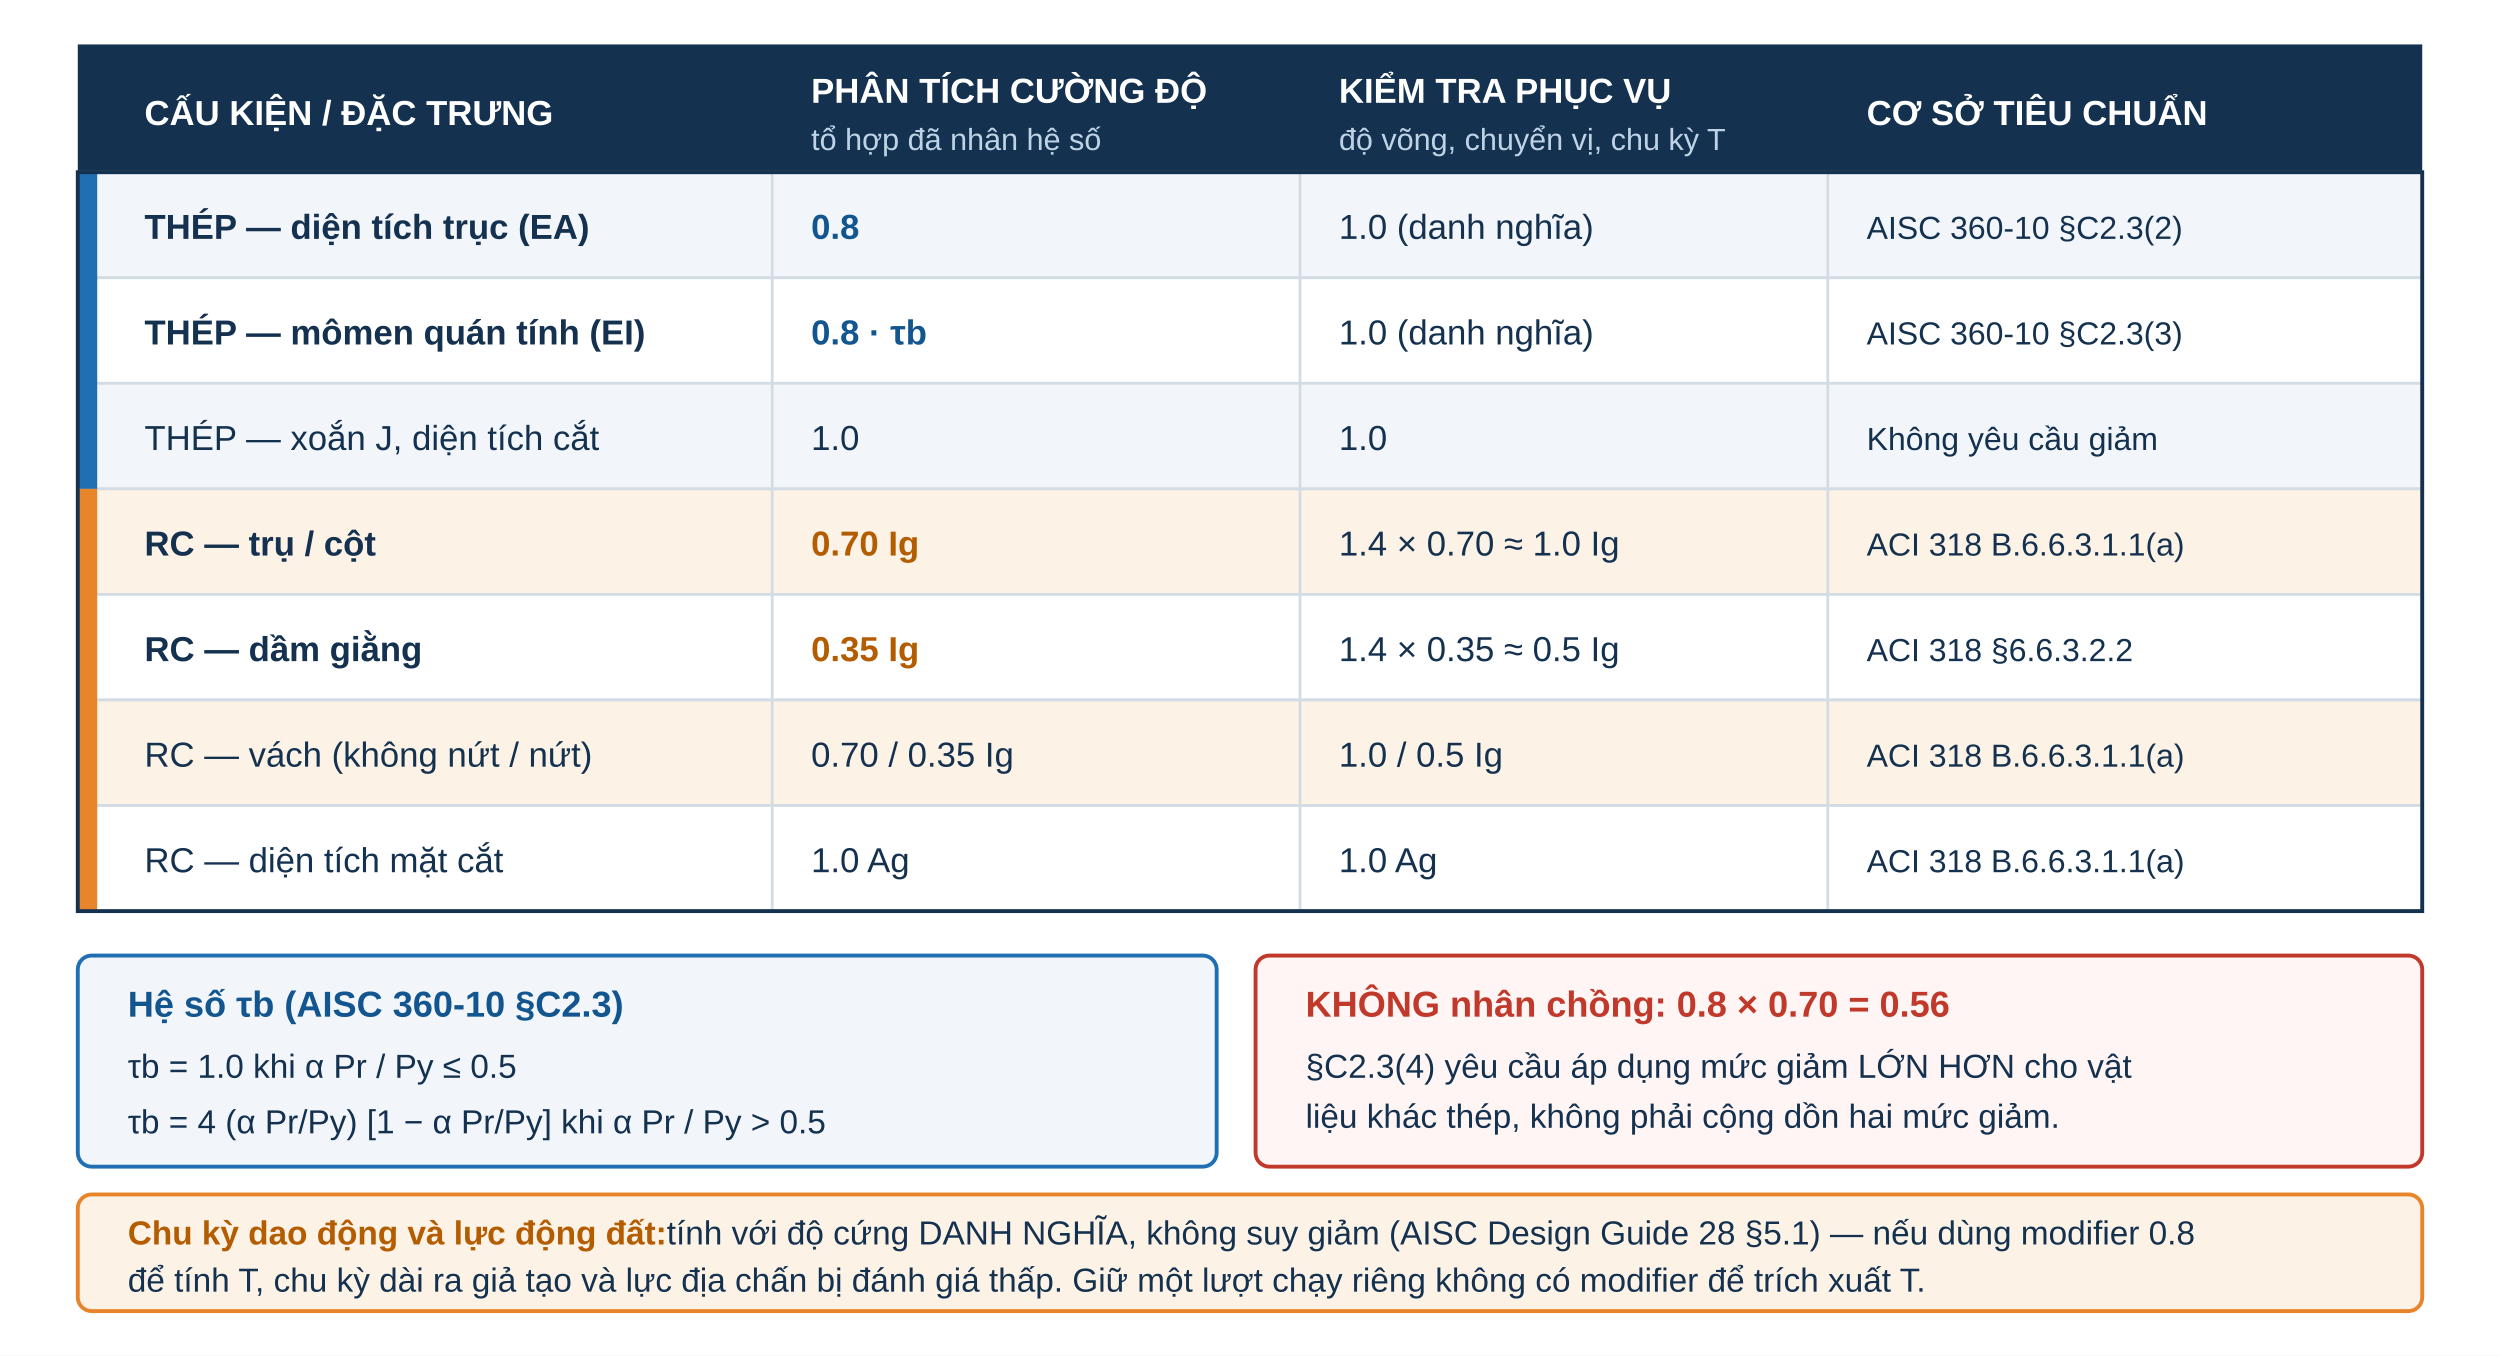
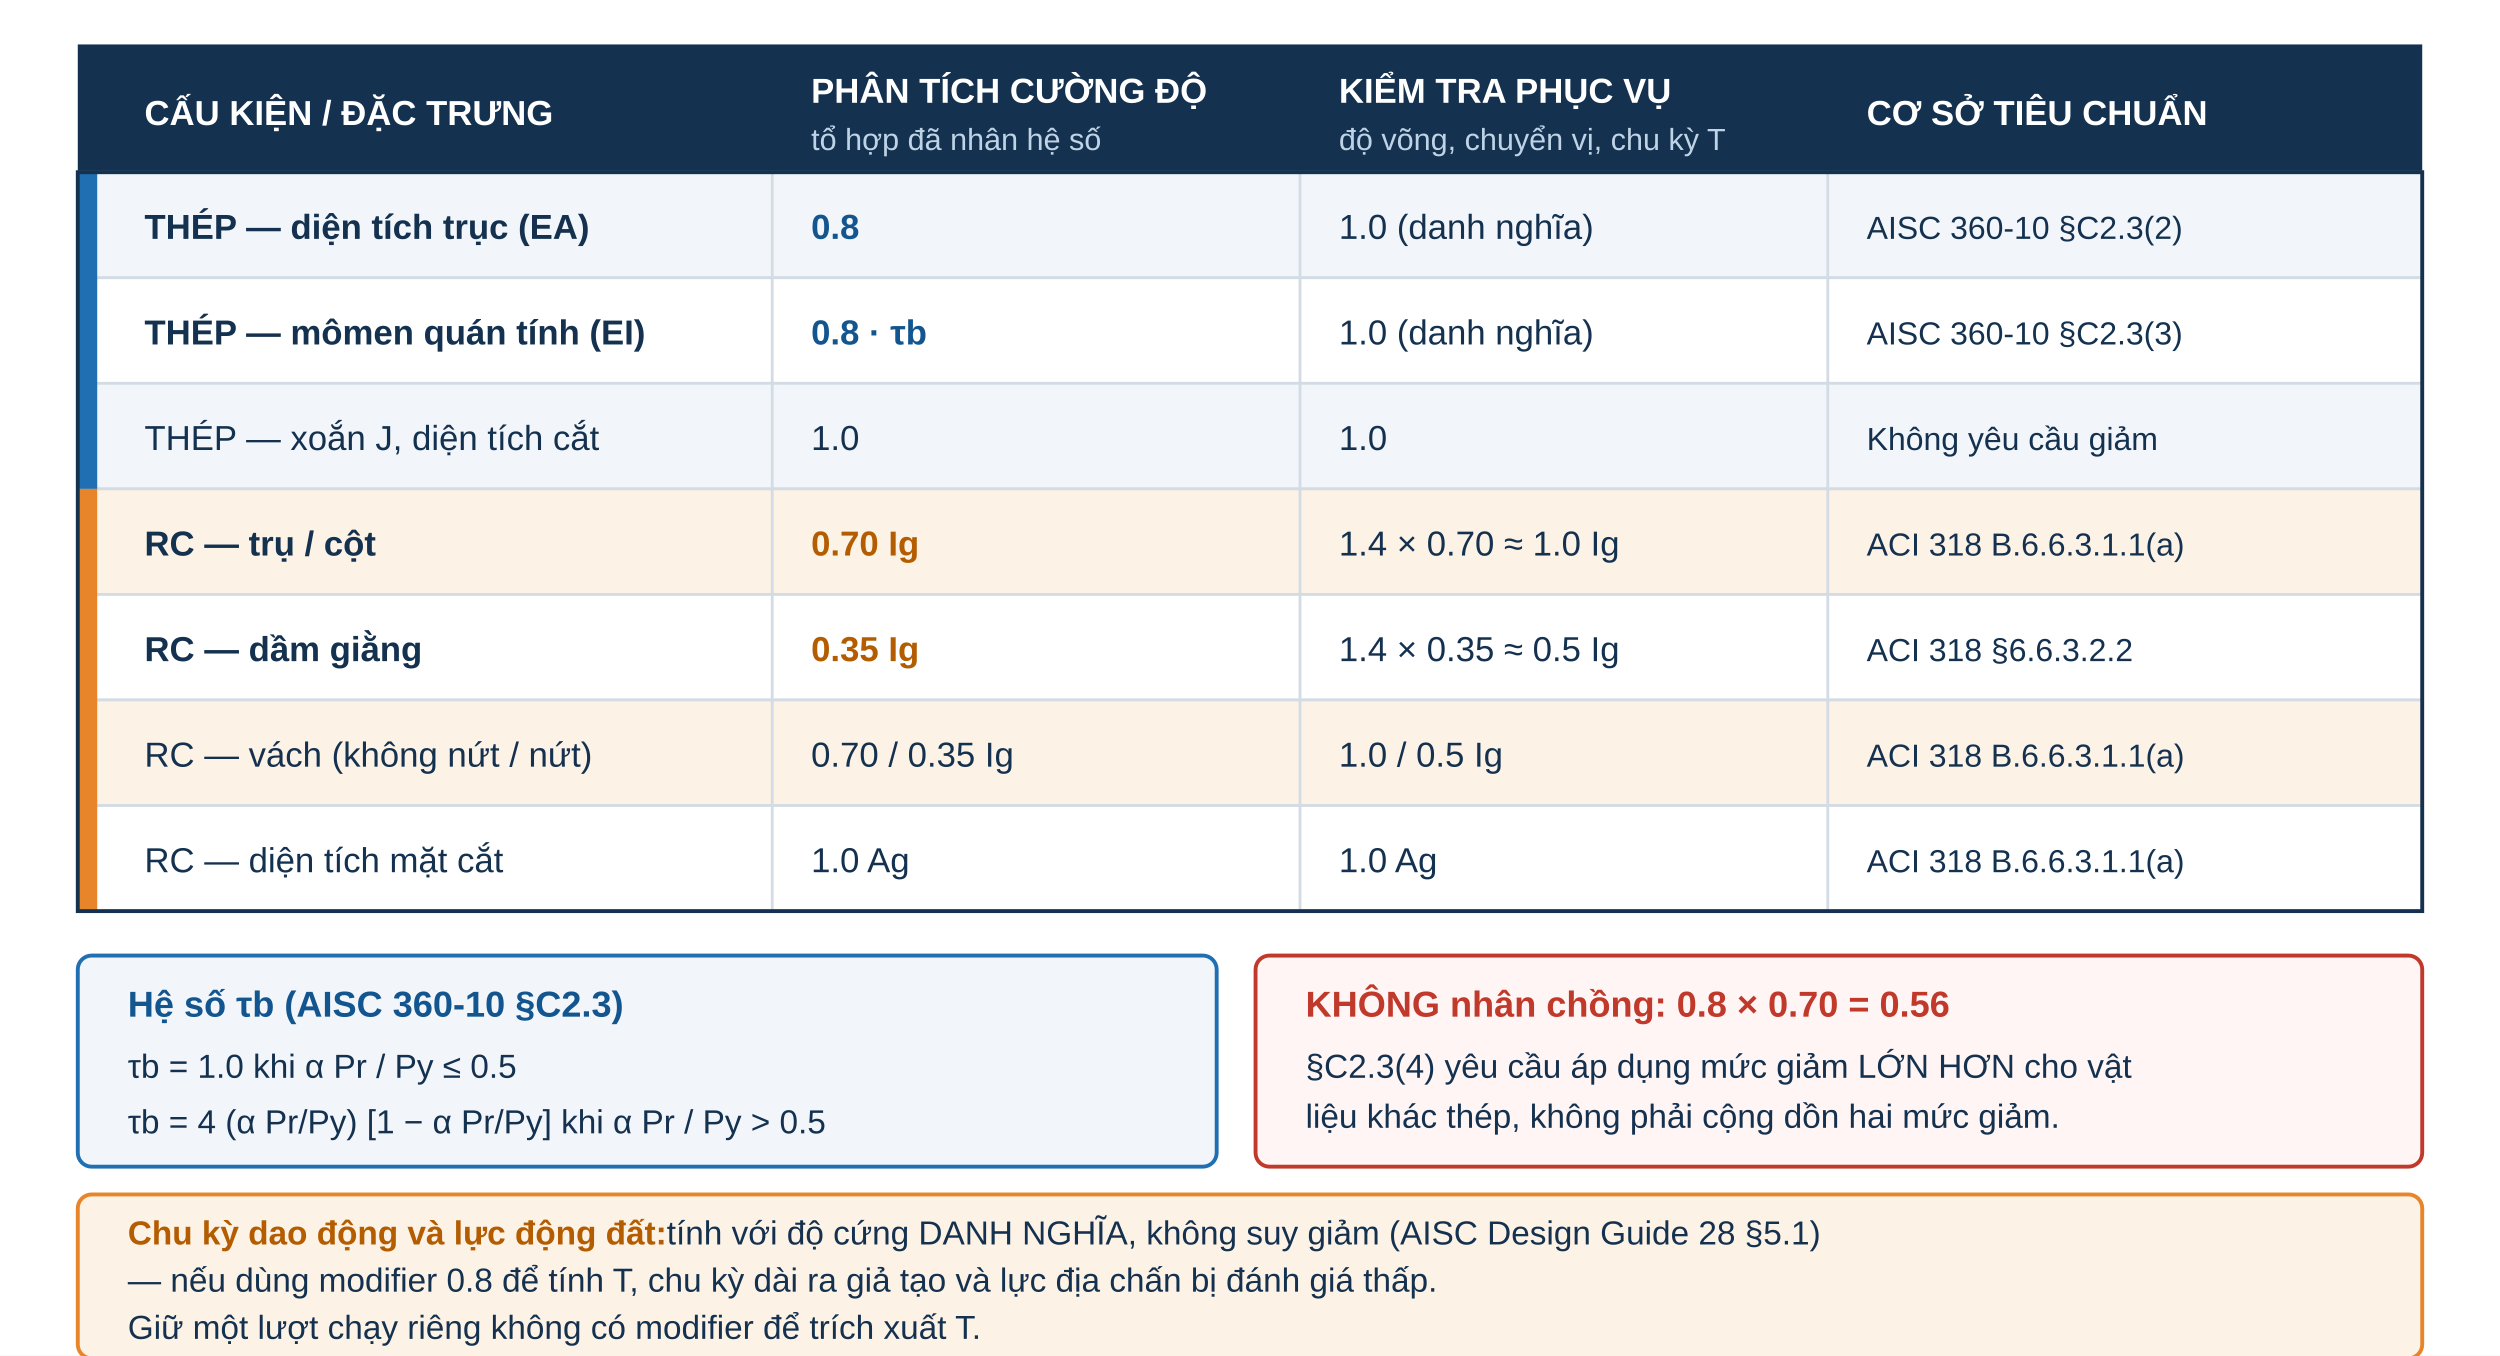
<svg xmlns="http://www.w3.org/2000/svg" viewBox="0 60 900 488" width="900" height="488" font-family="Arial, Helvetica, sans-serif">
  <rect x="0" y="60" width="900" height="488" fill="#FFFFFF" />
  <rect x="28" y="76" width="844" height="46" fill="#14314F" />
  <g font-size="12.5" font-weight="bold" fill="#FFFFFF">
    <text x="52" y="105">CẤU KIỆN / ĐẶC TRƯNG</text>
    <text x="292" y="97">PHÂN TÍCH CƯỜNG ĐỘ</text>
    <text x="292" y="114" font-size="11" font-weight="normal" fill="#BFD3E6">tổ hợp đã nhân hệ số</text>
    <text x="482" y="97">KIỂM TRA PHỤC VỤ</text>
    <text x="482" y="114" font-size="11" font-weight="normal" fill="#BFD3E6">độ võng, chuyển vị, chu kỳ T</text>
    <text x="672" y="105">CƠ SỞ TIÊU CHUẨN</text>
  </g>
  <g stroke="#D3DCE4" stroke-width="1">
    <rect x="28" y="122" width="844" height="38" fill="#F2F6FA" />
    <rect x="28" y="160" width="844" height="38" fill="#FFFFFF" />
    <rect x="28" y="198" width="844" height="38" fill="#F2F6FA" />
    <rect x="28" y="236" width="844" height="38" fill="#FDF2E6" />
    <rect x="28" y="274" width="844" height="38" fill="#FFFFFF" />
    <rect x="28" y="312" width="844" height="38" fill="#FDF2E6" />
    <rect x="28" y="350" width="844" height="38" fill="#FFFFFF" />
  </g>
  <rect x="28" y="122" width="7" height="114" fill="#1F6FB2" />
  <rect x="28" y="236" width="7" height="152" fill="#E8842A" />
  <g stroke="#D3DCE4" stroke-width="1">
    <line x1="278" y1="122" x2="278" y2="388" />
    <line x1="468" y1="122" x2="468" y2="388" />
    <line x1="658" y1="122" x2="658" y2="388" />
  </g>
  <rect x="28" y="122" width="844" height="266" fill="none" stroke="#14314F" stroke-width="1.4" />
  <g font-size="12.5" fill="#14314F">
    <text x="52" y="146" font-weight="bold">THÉP — diện tích trục (EA)</text>
    <text x="292" y="146" font-weight="bold" fill="#12558F">0.8</text>
    <text x="482" y="146">1.0 (danh nghĩa)</text>
    <text x="672" y="146" font-size="11.5">AISC 360-10 §C2.3(2)</text>
    <text x="52" y="184" font-weight="bold">THÉP — mômen quán tính (EI)</text>
    <text x="292" y="184" font-weight="bold" fill="#12558F">0.8 · τb</text>
    <text x="482" y="184">1.0 (danh nghĩa)</text>
    <text x="672" y="184" font-size="11.5">AISC 360-10 §C2.3(3)</text>
    <text x="52" y="222">THÉP — xoắn J, diện tích cắt</text>
    <text x="292" y="222">1.0</text>
    <text x="482" y="222">1.0</text>
    <text x="672" y="222" font-size="11.5">Không yêu cầu giảm</text>
    <text x="52" y="260" font-weight="bold">RC — trụ / cột</text>
    <text x="292" y="260" font-weight="bold" fill="#B35C00">0.70 Ig</text>
    <text x="482" y="260">1.4 × 0.70 ≈ 1.0 Ig</text>
    <text x="672" y="260" font-size="11.5">ACI 318 B.6.6.3.1.1(a)</text>
    <text x="52" y="298" font-weight="bold">RC — dầm giằng</text>
    <text x="292" y="298" font-weight="bold" fill="#B35C00">0.35 Ig</text>
    <text x="482" y="298">1.4 × 0.35 ≈ 0.5 Ig</text>
    <text x="672" y="298" font-size="11.5">ACI 318 §6.6.3.2.2</text>
    <text x="52" y="336">RC — vách (không nứt / nứt)</text>
    <text x="292" y="336">0.70 / 0.35 Ig</text>
    <text x="482" y="336">1.0 / 0.5 Ig</text>
    <text x="672" y="336" font-size="11.5">ACI 318 B.6.6.3.1.1(a)</text>
    <text x="52" y="374">RC — diện tích mặt cắt</text>
    <text x="292" y="374">1.0 Ag</text>
    <text x="482" y="374">1.0 Ag</text>
    <text x="672" y="374" font-size="11.5">ACI 318 B.6.6.3.1.1(a)</text>
  </g>
  <rect x="28" y="404" width="410" height="76" rx="5" fill="#F2F6FA" stroke="#1F6FB2" stroke-width="1.4" />
  <text x="46" y="426" font-size="13" font-weight="bold" fill="#12558F">Hệ số τb (AISC 360-10 §C2.3)</text>
  <text x="46" y="448" font-size="12" fill="#14314F">τb = 1.0                                khi α Pr / Py ≤ 0.5</text>
  <text x="46" y="468" font-size="12" fill="#14314F">τb = 4 (α Pr/Py) [1 − α Pr/Py]   khi α Pr / Py &gt; 0.5</text>
  <rect x="452" y="404" width="420" height="76" rx="5" fill="#FFF5F4" stroke="#C0392B" stroke-width="1.4" />
  <text x="470" y="426" font-size="13" font-weight="bold" fill="#C0392B">KHÔNG nhân chồng: 0.8 × 0.70 = 0.56</text>
  <text x="470" y="448" font-size="12" fill="#14314F">§C2.3(4) yêu cầu áp dụng mức giảm LỚN HƠN cho vật</text>
  <text x="470" y="466" font-size="12" fill="#14314F">liệu khác thép, không phải cộng dồn hai mức giảm.</text>
-   <rect x="28" y="490" width="844" height="42" rx="5" fill="#FDF2E6" stroke="#E8842A" stroke-width="1.4" />
+   <rect x="28" y="490" width="844" height="59" rx="5" fill="#FDF2E6" stroke="#E8842A" stroke-width="1.4" />
  <text x="46" y="508" font-size="12" fill="#14314F">
-     <tspan font-weight="bold" fill="#B35C00">Chu kỳ dao động và lực động đất: </tspan>tính với độ cứng DANH NGHĨA, không suy giảm (AISC Design Guide 28 §5.1) — nếu dùng modifier 0.8</text>
-   <text x="46" y="525" font-size="12" fill="#14314F">để tính T, chu kỳ dài ra giả tạo và lực địa chấn bị đánh giá thấp. Giữ một lượt chạy riêng không có modifier để trích xuất T.</text>
+     <tspan font-weight="bold" fill="#B35C00">Chu kỳ dao động và lực động đất: </tspan>tính với độ cứng DANH NGHĨA, không suy giảm (AISC Design Guide 28 §5.1)</text>
+   <text x="46" y="525" font-size="12" fill="#14314F" />
+   <text x="46" y="525" font-size="12" fill="#14314F">— nếu dùng modifier 0.8 để tính T, chu kỳ dài ra giả tạo và lực địa chấn bị đánh giá thấp.</text>
+   <text x="46" y="542" font-size="12" fill="#14314F">Giữ một lượt chạy riêng không có modifier để trích xuất T.</text>
</svg>
